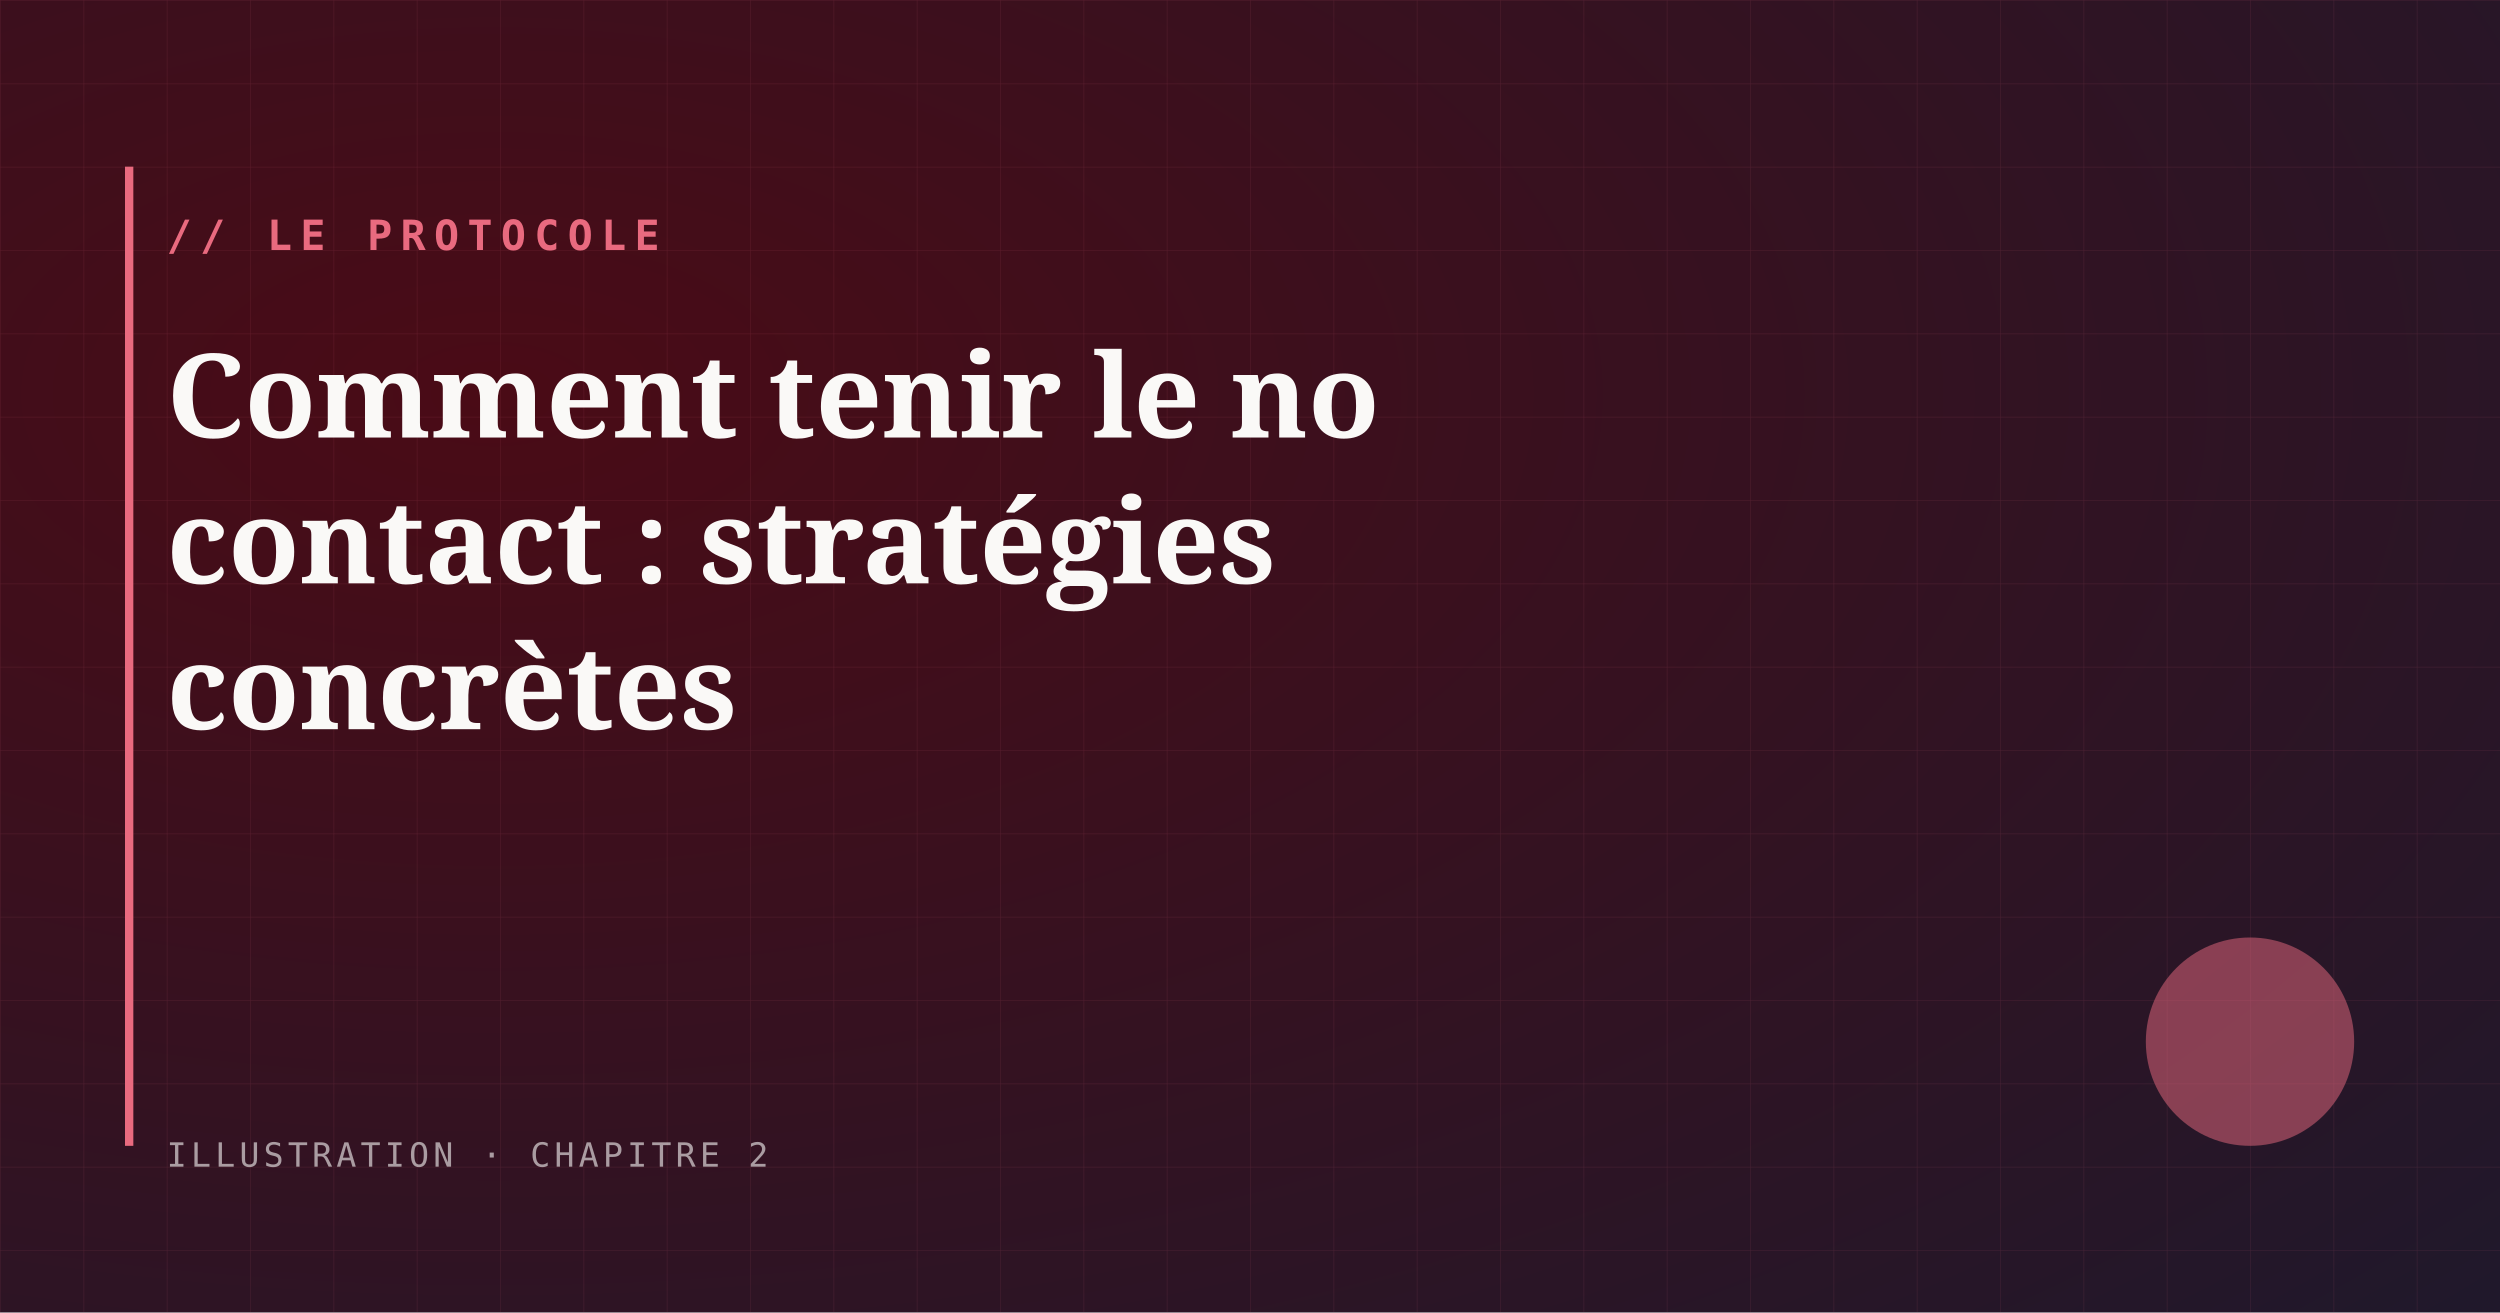
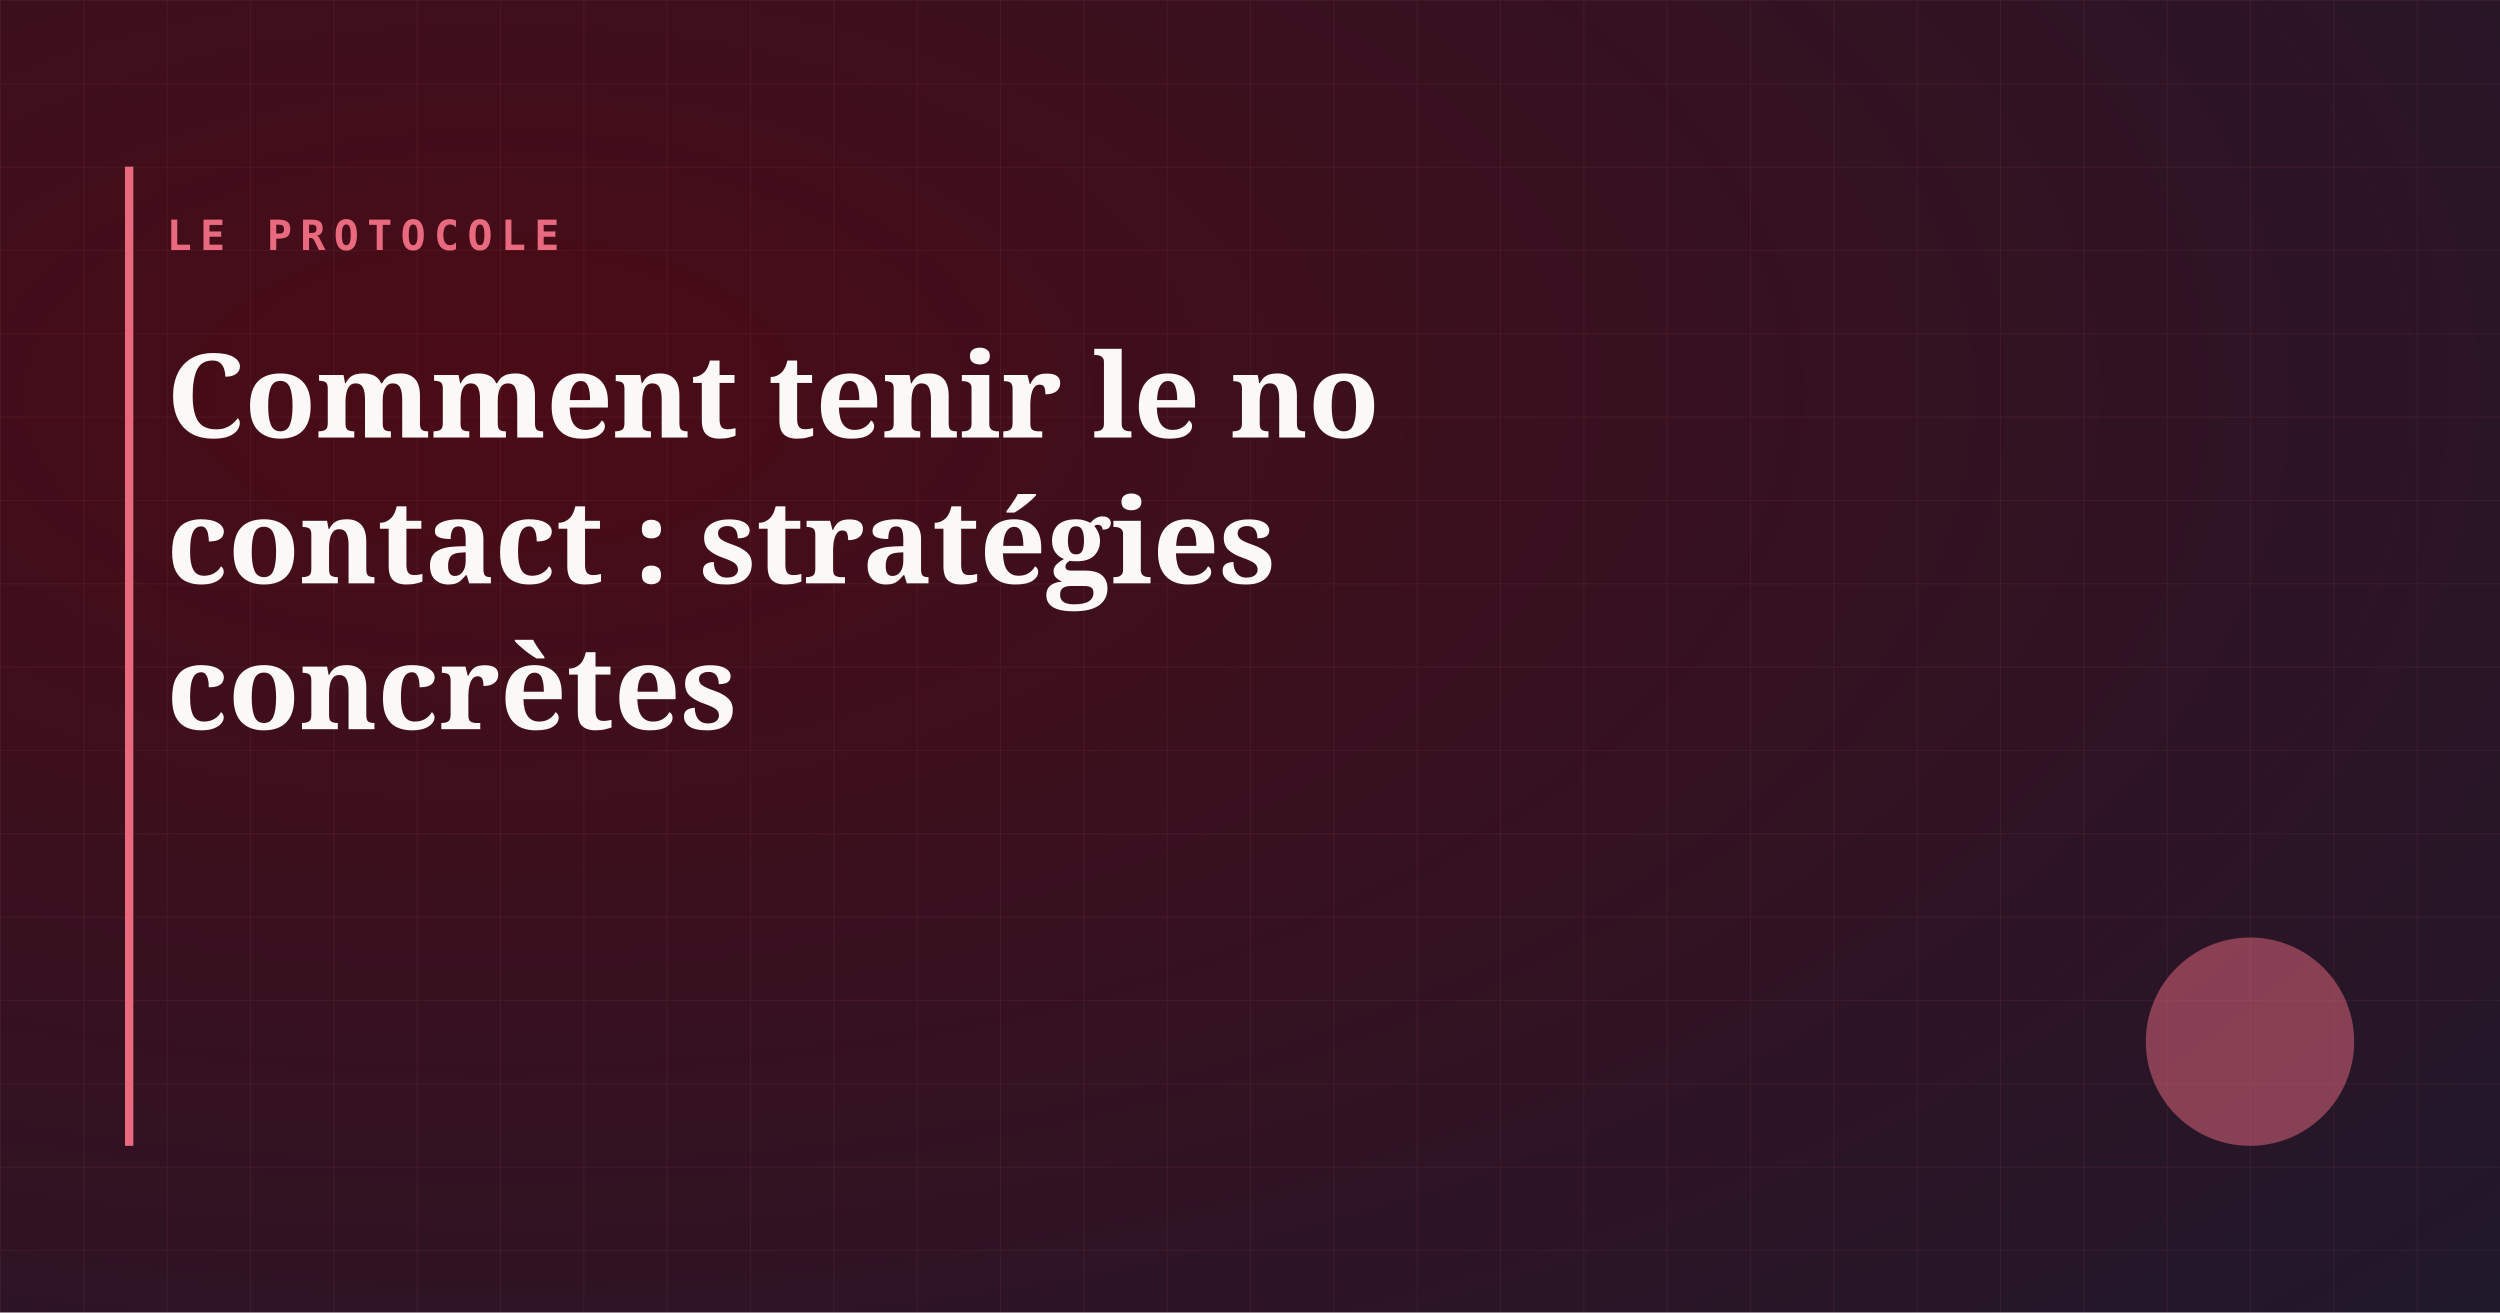
<svg xmlns="http://www.w3.org/2000/svg" viewBox="0 0 1200 630" width="1200" height="630">
  <defs>
    <radialGradient id="bg" cx="20%" cy="30%" r="120%">
      <stop offset="0%" stop-color="#4a0b16" />
      <stop offset="100%" stop-color="#1A1A2E" />
    </radialGradient>
  </defs>
  <rect width="1200" height="630" fill="url(#bg)" />
  <defs>
    <pattern id="grid" width="40" height="40" patternUnits="userSpaceOnUse">
      <path d="M 40 0 L 0 0 0 40" fill="none" stroke="#e96a7f" stroke-width="0.5" opacity="0.15" />
    </pattern>
  </defs>
  <rect width="1200" height="630" fill="url(#grid)" />
  <rect x="60" y="80" width="4" height="470" fill="#e96a7f" />
  <circle cx="1080" cy="500" r="50" fill="#e96a7f" opacity="0.5" />
-   <text x="80" y="120" font-family="ui-monospace, monospace" font-size="20" font-weight="600" letter-spacing="4" fill="#e96a7f">// LE PROTOCOLE</text>
+   <text x="80" y="120" font-family="ui-monospace, monospace" font-size="20" font-weight="600" letter-spacing="4" fill="#e96a7f">LE PROTOCOLE</text>
  <text x="80" y="210" font-family="Georgia, serif" font-size="56" font-weight="bold" fill="#FAF9F7">Comment tenir le no</text>
  <text x="80" y="280" font-family="Georgia, serif" font-size="56" font-weight="bold" fill="#FAF9F7">contact : stratégies</text>
  <text x="80" y="350" font-family="Georgia, serif" font-size="56" font-weight="bold" fill="#FAF9F7">concrètes</text>
-   <text x="80" y="560" font-family="ui-monospace, monospace" font-size="16" letter-spacing="2" fill="#FAF9F7" opacity="0.6">ILLUSTRATION · CHAPITRE 2</text>
</svg>
